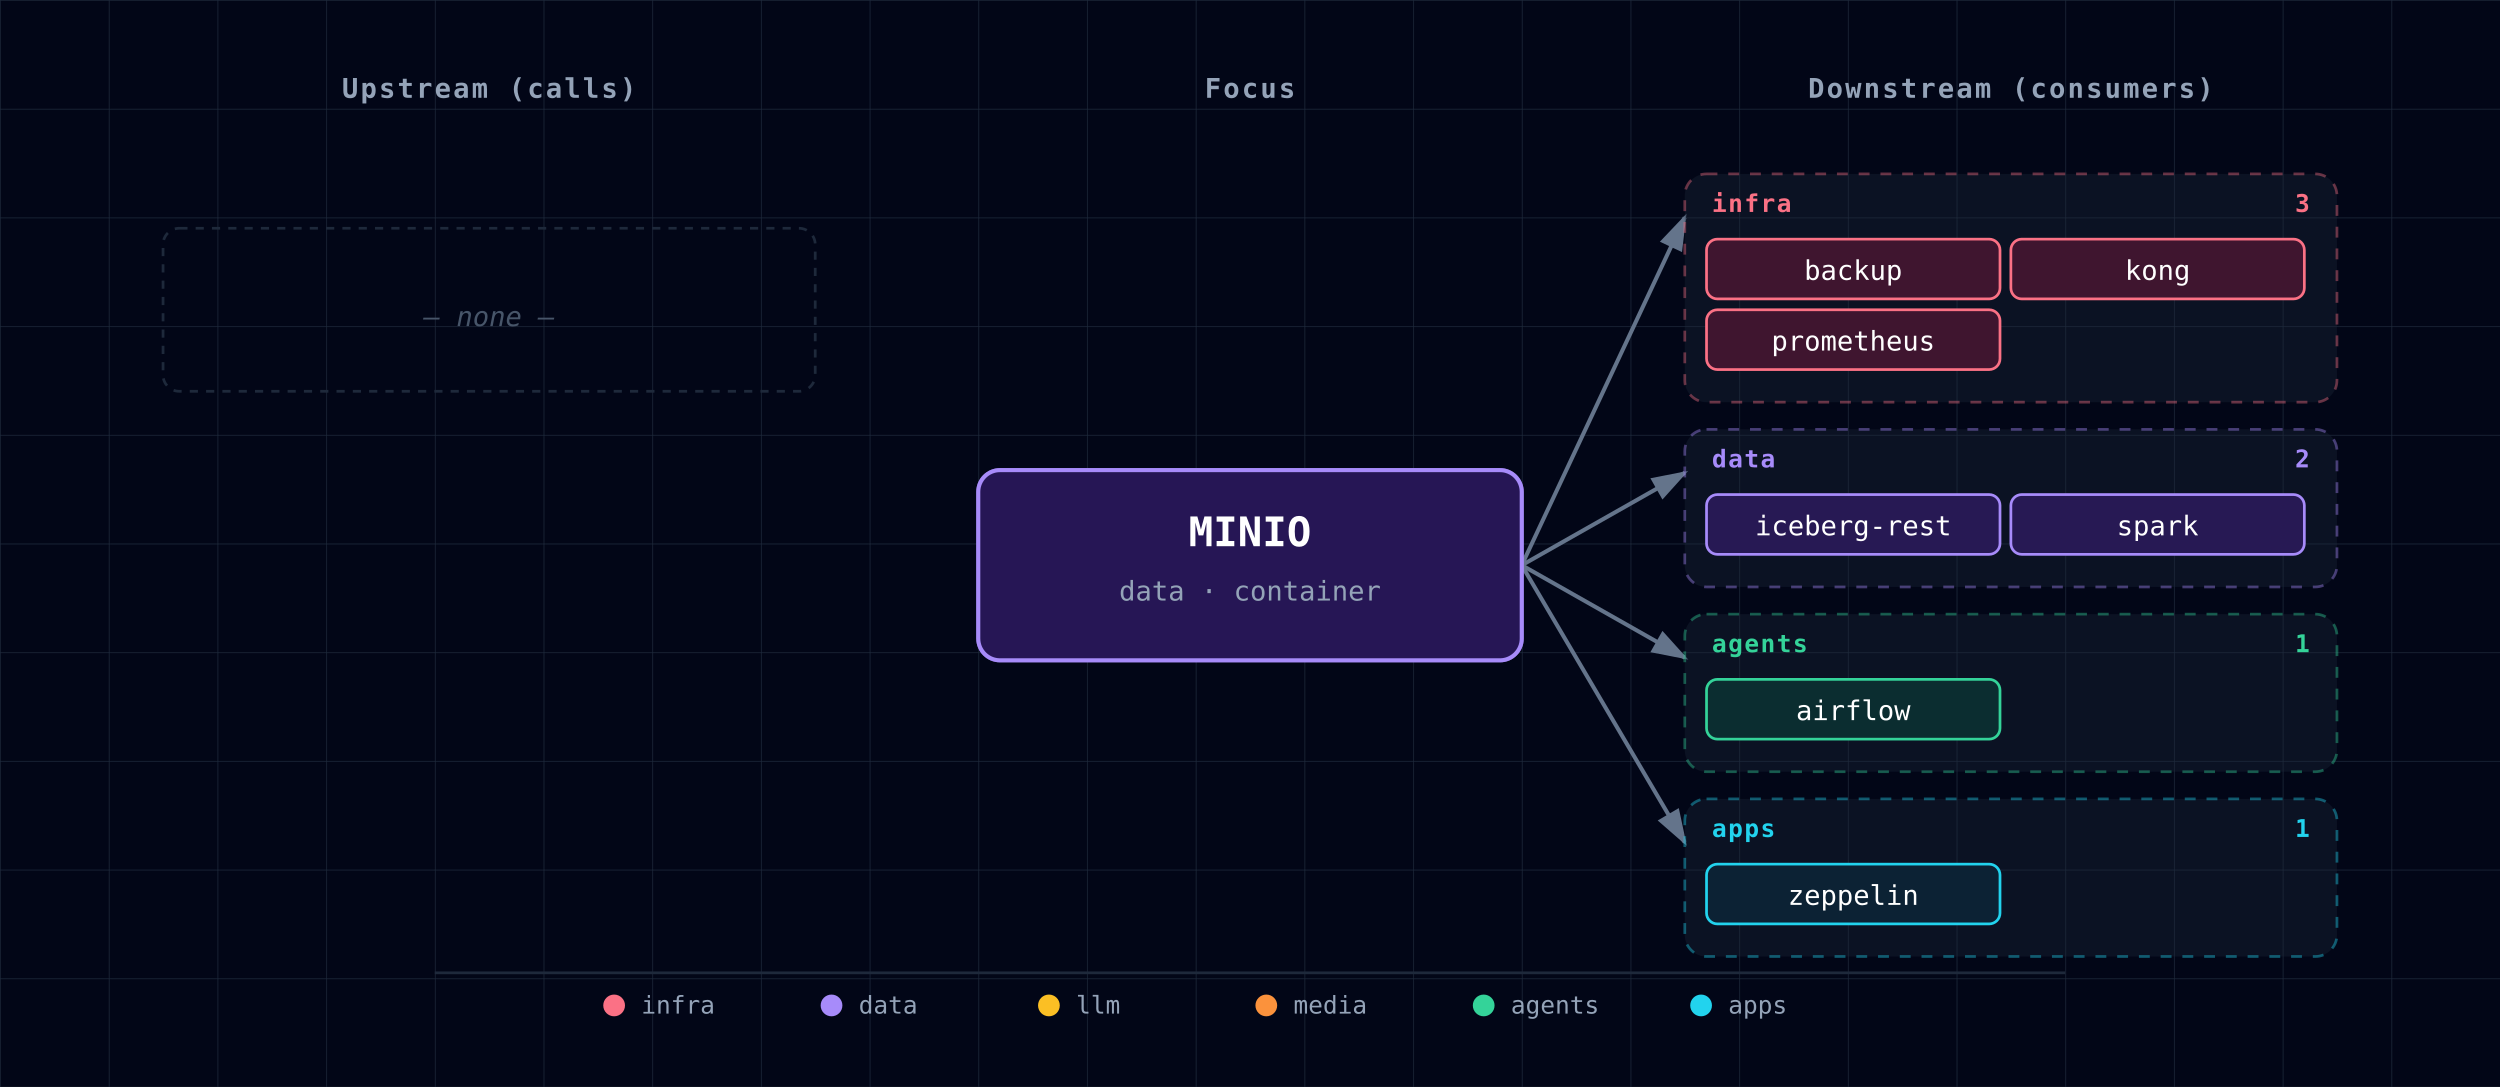
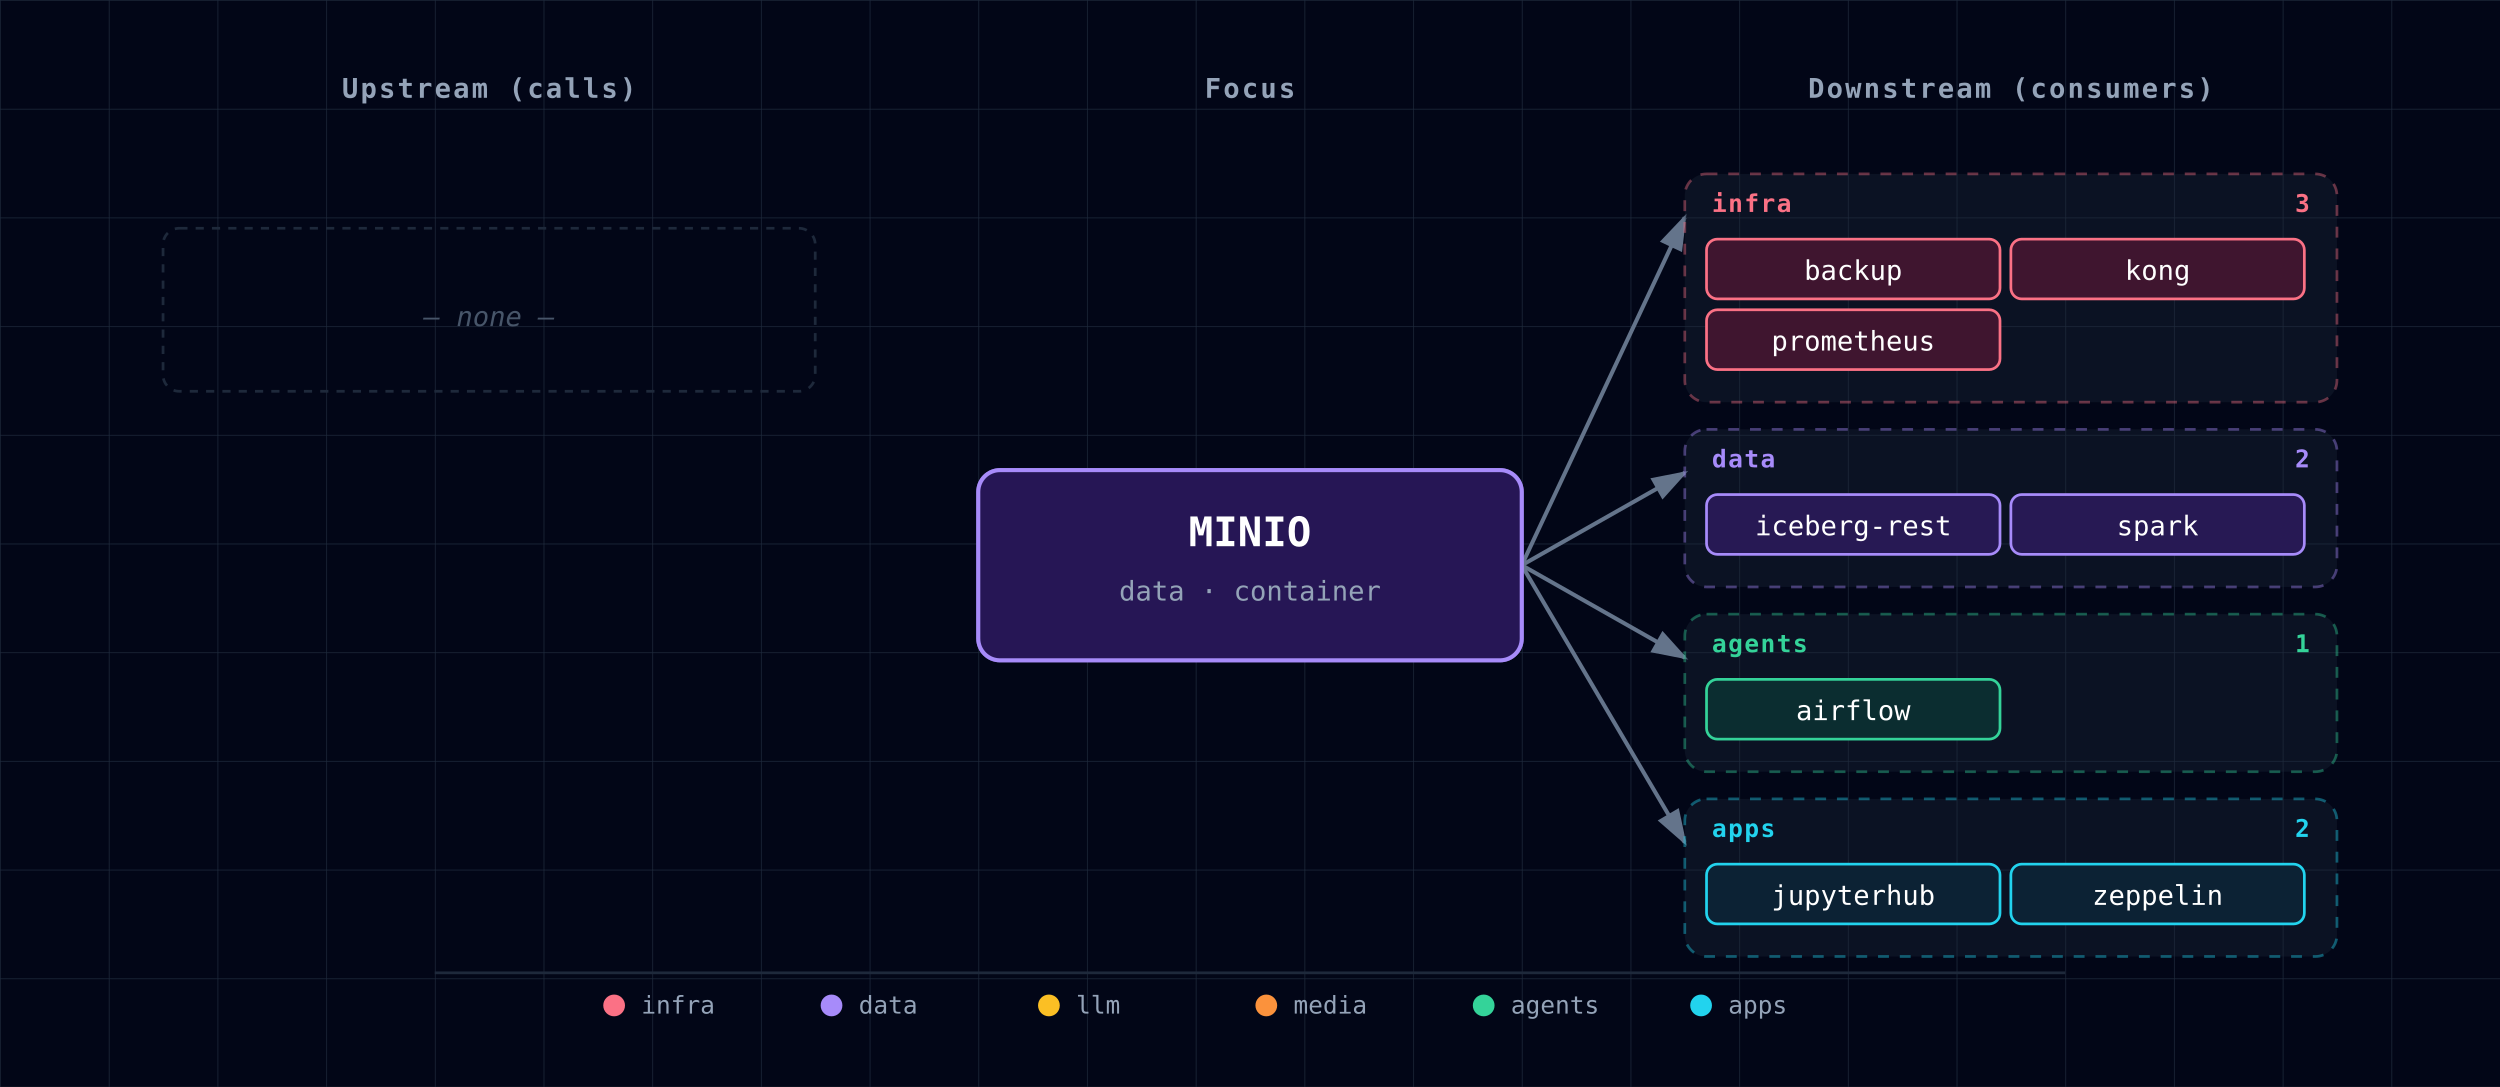
<svg xmlns="http://www.w3.org/2000/svg" viewBox="0 0 920 400" font-family="'JetBrains Mono', 'Fira Code', Menlo, Consolas, monospace">
  <defs>
    <pattern id="grid" width="40" height="40" patternUnits="userSpaceOnUse">
      <path d="M 40 0 L 0 0 0 40" fill="none" stroke="#1e293b" stroke-width="0.5" />
    </pattern>
    <marker id="arrowhead" markerWidth="9" markerHeight="6" refX="8" refY="3" orient="auto">
      <polygon points="0 0, 9 3, 0 6" fill="#64748b" />
    </marker>
    <filter id="focus-glow" x="-50%" y="-50%" width="200%" height="200%">
      <feGaussianBlur in="SourceAlpha" stdDeviation="6" />
      <feFlood flood-color="#a78bfa" flood-opacity="0.6" />
      <feComposite in2="SourceAlpha" operator="in" />
      <feMerge>
        <feMergeNode />
        <feMergeNode in="SourceGraphic" />
      </feMerge>
    </filter>
  </defs>
  <rect width="920" height="400" fill="#020617" />
  <rect width="920" height="400" fill="url(#grid)" />
  <text x="180" y="36" fill="#94a3b8" font-size="10" font-weight="600" text-anchor="middle" letter-spacing="0.08em">Upstream (calls)</text>
  <text x="460" y="36" fill="#94a3b8" font-size="10" font-weight="600" text-anchor="middle" letter-spacing="0.08em">Focus</text>
  <text x="740" y="36" fill="#94a3b8" font-size="10" font-weight="600" text-anchor="middle" letter-spacing="0.08em">Downstream (consumers)</text>
  <line x1="560" y1="208" x2="620" y2="80" stroke="#64748b" stroke-width="1.5" marker-end="url(#arrowhead)" />
  <line x1="560" y1="208" x2="620" y2="174" stroke="#64748b" stroke-width="1.5" marker-end="url(#arrowhead)" />
  <line x1="560" y1="208" x2="620" y2="242" stroke="#64748b" stroke-width="1.5" marker-end="url(#arrowhead)" />
  <line x1="560" y1="208" x2="620" y2="310" stroke="#64748b" stroke-width="1.5" marker-end="url(#arrowhead)" />
  <g>
    <rect x="60" y="84" width="240" height="60" rx="6" fill="none" stroke="#1e293b" stroke-width="1" stroke-dasharray="3,3" />
    <text x="180" y="120" fill="#475569" font-size="10" font-style="italic" text-anchor="middle">— none —</text>
  </g>
  <g>
    <g class="cluster">
      <rect x="620" y="64" width="240" height="84" rx="8" fill="rgba(30,41,59,0.35)" stroke="#fb7185" stroke-width="1" stroke-dasharray="4,4" stroke-opacity="0.4" />
      <text x="630" y="78" fill="#fb7185" font-size="9" font-weight="700" text-anchor="start" style="letter-spacing:0.06em;text-transform:uppercase;">infra</text>
      <text x="850" y="78" fill="#fb7185" font-size="9" font-weight="600" text-anchor="end">3</text>
    </g>
    <g>
      <rect x="628" y="88" width="108" height="22" rx="4" fill="#0f172a" />
      <rect x="628" y="88" width="108" height="22" rx="4" fill="rgba(136, 19, 55, 0.4)" stroke="#fb7185" stroke-width="1" />
      <text x="682" y="103" fill="white" font-size="10" text-anchor="middle">backup</text>
    </g>
    <g>
      <rect x="740" y="88" width="108" height="22" rx="4" fill="#0f172a" />
      <rect x="740" y="88" width="108" height="22" rx="4" fill="rgba(136, 19, 55, 0.4)" stroke="#fb7185" stroke-width="1" />
      <text x="794" y="103" fill="white" font-size="10" text-anchor="middle">kong</text>
    </g>
    <g>
      <rect x="628" y="114" width="108" height="22" rx="4" fill="#0f172a" />
      <rect x="628" y="114" width="108" height="22" rx="4" fill="rgba(136, 19, 55, 0.4)" stroke="#fb7185" stroke-width="1" />
      <text x="682" y="129" fill="white" font-size="10" text-anchor="middle">prometheus</text>
    </g>
    <g class="cluster">
      <rect x="620" y="158" width="240" height="58" rx="8" fill="rgba(30,41,59,0.35)" stroke="#a78bfa" stroke-width="1" stroke-dasharray="4,4" stroke-opacity="0.4" />
      <text x="630" y="172" fill="#a78bfa" font-size="9" font-weight="700" text-anchor="start" style="letter-spacing:0.06em;text-transform:uppercase;">data</text>
      <text x="850" y="172" fill="#a78bfa" font-size="9" font-weight="600" text-anchor="end">2</text>
    </g>
    <g>
      <rect x="628" y="182" width="108" height="22" rx="4" fill="#0f172a" />
      <rect x="628" y="182" width="108" height="22" rx="4" fill="rgba(76, 29, 149, 0.4)" stroke="#a78bfa" stroke-width="1" />
      <text x="682" y="197" fill="white" font-size="10" text-anchor="middle">iceberg-rest</text>
    </g>
    <g>
      <rect x="740" y="182" width="108" height="22" rx="4" fill="#0f172a" />
      <rect x="740" y="182" width="108" height="22" rx="4" fill="rgba(76, 29, 149, 0.4)" stroke="#a78bfa" stroke-width="1" />
      <text x="794" y="197" fill="white" font-size="10" text-anchor="middle">spark</text>
    </g>
    <g class="cluster">
      <rect x="620" y="226" width="240" height="58" rx="8" fill="rgba(30,41,59,0.35)" stroke="#34d399" stroke-width="1" stroke-dasharray="4,4" stroke-opacity="0.4" />
      <text x="630" y="240" fill="#34d399" font-size="9" font-weight="700" text-anchor="start" style="letter-spacing:0.06em;text-transform:uppercase;">agents</text>
      <text x="850" y="240" fill="#34d399" font-size="9" font-weight="600" text-anchor="end">1</text>
    </g>
    <g>
      <rect x="628" y="250" width="108" height="22" rx="4" fill="#0f172a" />
      <rect x="628" y="250" width="108" height="22" rx="4" fill="rgba(6, 78, 59, 0.4)" stroke="#34d399" stroke-width="1" />
      <text x="682" y="265" fill="white" font-size="10" text-anchor="middle">airflow</text>
    </g>
    <g class="cluster">
      <rect x="620" y="294" width="240" height="58" rx="8" fill="rgba(30,41,59,0.35)" stroke="#22d3ee" stroke-width="1" stroke-dasharray="4,4" stroke-opacity="0.4" />
      <text x="630" y="308" fill="#22d3ee" font-size="9" font-weight="700" text-anchor="start" style="letter-spacing:0.06em;text-transform:uppercase;">apps</text>
-       <text x="850" y="308" fill="#22d3ee" font-size="9" font-weight="600" text-anchor="end">1</text>
+       <text x="850" y="308" fill="#22d3ee" font-size="9" font-weight="600" text-anchor="end">2</text>
    </g>
    <g>
      <rect x="628" y="318" width="108" height="22" rx="4" fill="#0f172a" />
      <rect x="628" y="318" width="108" height="22" rx="4" fill="rgba(8, 51, 68, 0.4)" stroke="#22d3ee" stroke-width="1" />
-       <text x="682" y="333" fill="white" font-size="10" text-anchor="middle">zeppelin</text>
+       <text x="682" y="333" fill="white" font-size="10" text-anchor="middle">jupyterhub</text>
+     </g>
+     <g>
+       <rect x="740" y="318" width="108" height="22" rx="4" fill="#0f172a" />
+       <rect x="740" y="318" width="108" height="22" rx="4" fill="rgba(8, 51, 68, 0.4)" stroke="#22d3ee" stroke-width="1" />
+       <text x="794" y="333" fill="white" font-size="10" text-anchor="middle">zeppelin</text>
    </g>
  </g>
  <g class="focus" filter="url(#focus-glow)">
    <rect x="360" y="173" width="200" height="70" rx="8" fill="#0f172a" />
    <rect x="360" y="173" width="200" height="70" rx="8" fill="rgba(76, 29, 149, 0.4)" stroke="#a78bfa" stroke-width="1.5" />
    <text x="460" y="201" fill="white" font-size="15" font-weight="700" text-anchor="middle">MINIO</text>
    <text x="460" y="221" fill="#94a3b8" font-size="10" text-anchor="middle">data · container</text>
  </g>
  <g class="legend">
    <line x1="160" y1="358" x2="760" y2="358" stroke="#1e293b" stroke-width="1" />
    <circle cx="226" cy="370" r="4" fill="#fb7185" />
    <text x="236" y="373" fill="#94a3b8" font-size="9" font-weight="400" text-anchor="start">infra</text>
    <circle cx="306" cy="370" r="4" fill="#a78bfa" />
    <text x="316" y="373" fill="#94a3b8" font-size="9" font-weight="400" text-anchor="start">data</text>
    <circle cx="386" cy="370" r="4" fill="#fbbf24" />
    <text x="396" y="373" fill="#94a3b8" font-size="9" font-weight="400" text-anchor="start">llm</text>
    <circle cx="466" cy="370" r="4" fill="#fb923c" />
    <text x="476" y="373" fill="#94a3b8" font-size="9" font-weight="400" text-anchor="start">media</text>
    <circle cx="546" cy="370" r="4" fill="#34d399" />
    <text x="556" y="373" fill="#94a3b8" font-size="9" font-weight="400" text-anchor="start">agents</text>
    <circle cx="626" cy="370" r="4" fill="#22d3ee" />
    <text x="636" y="373" fill="#94a3b8" font-size="9" font-weight="400" text-anchor="start">apps</text>
  </g>
</svg>
